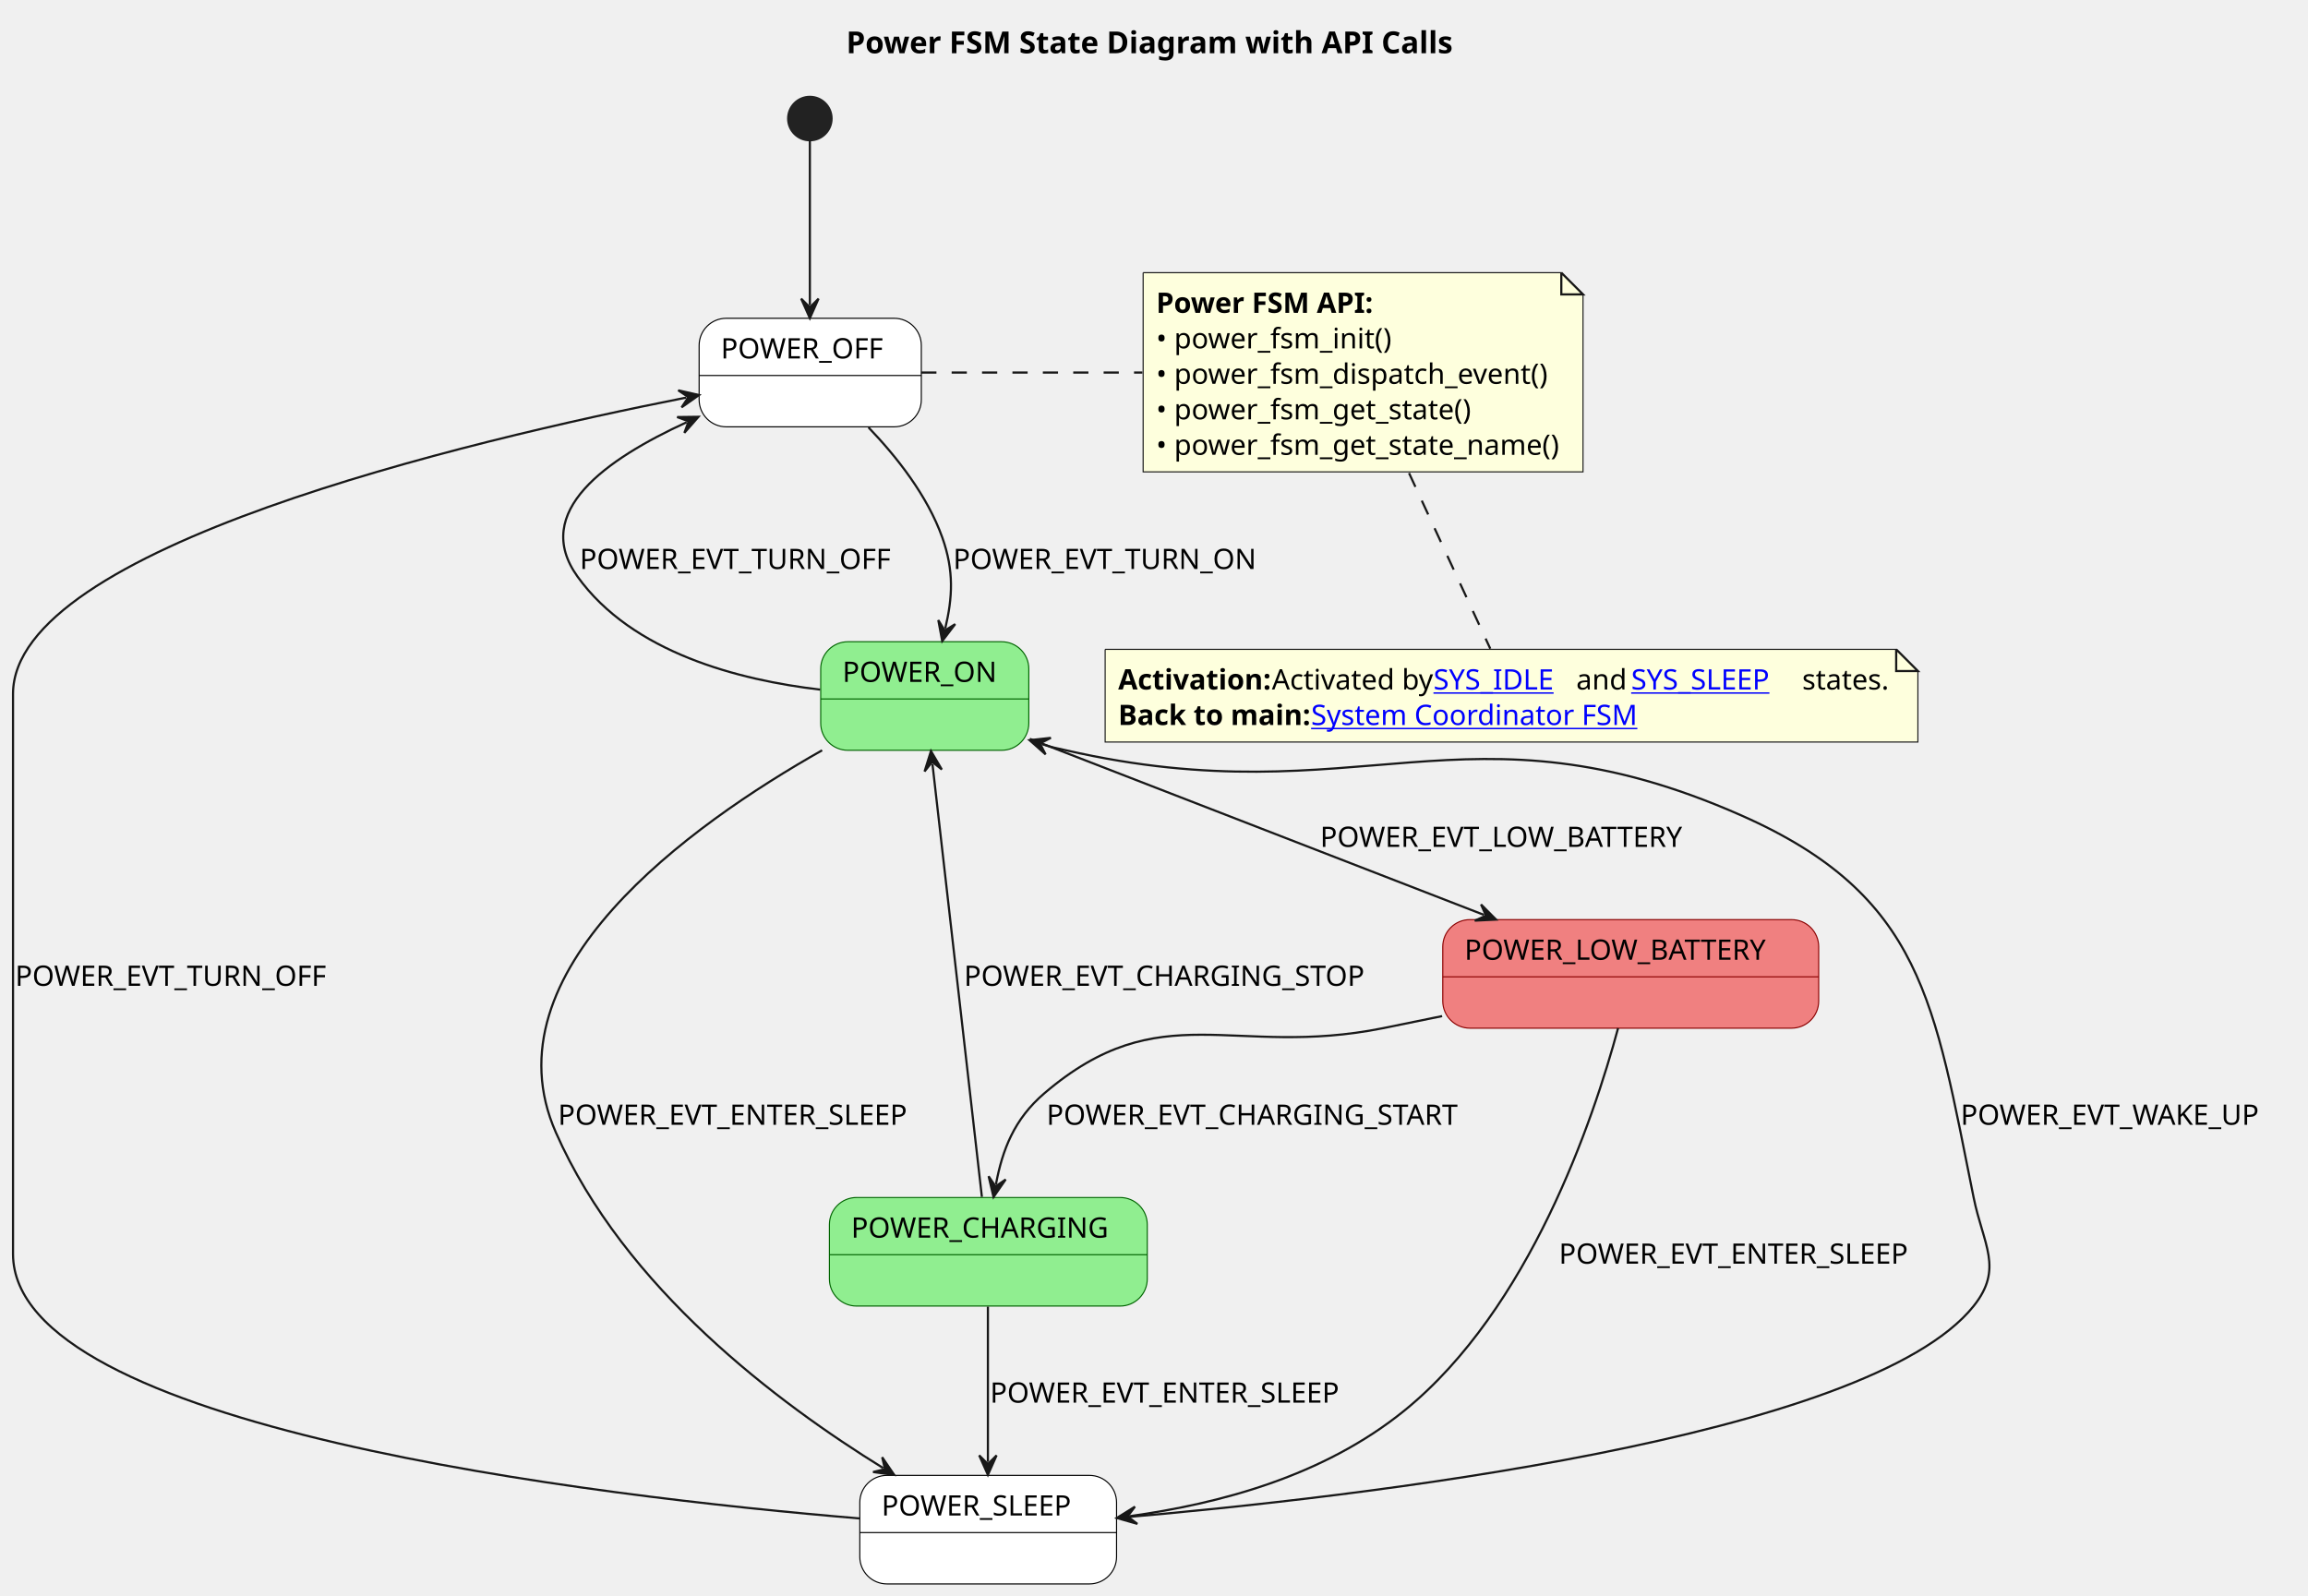
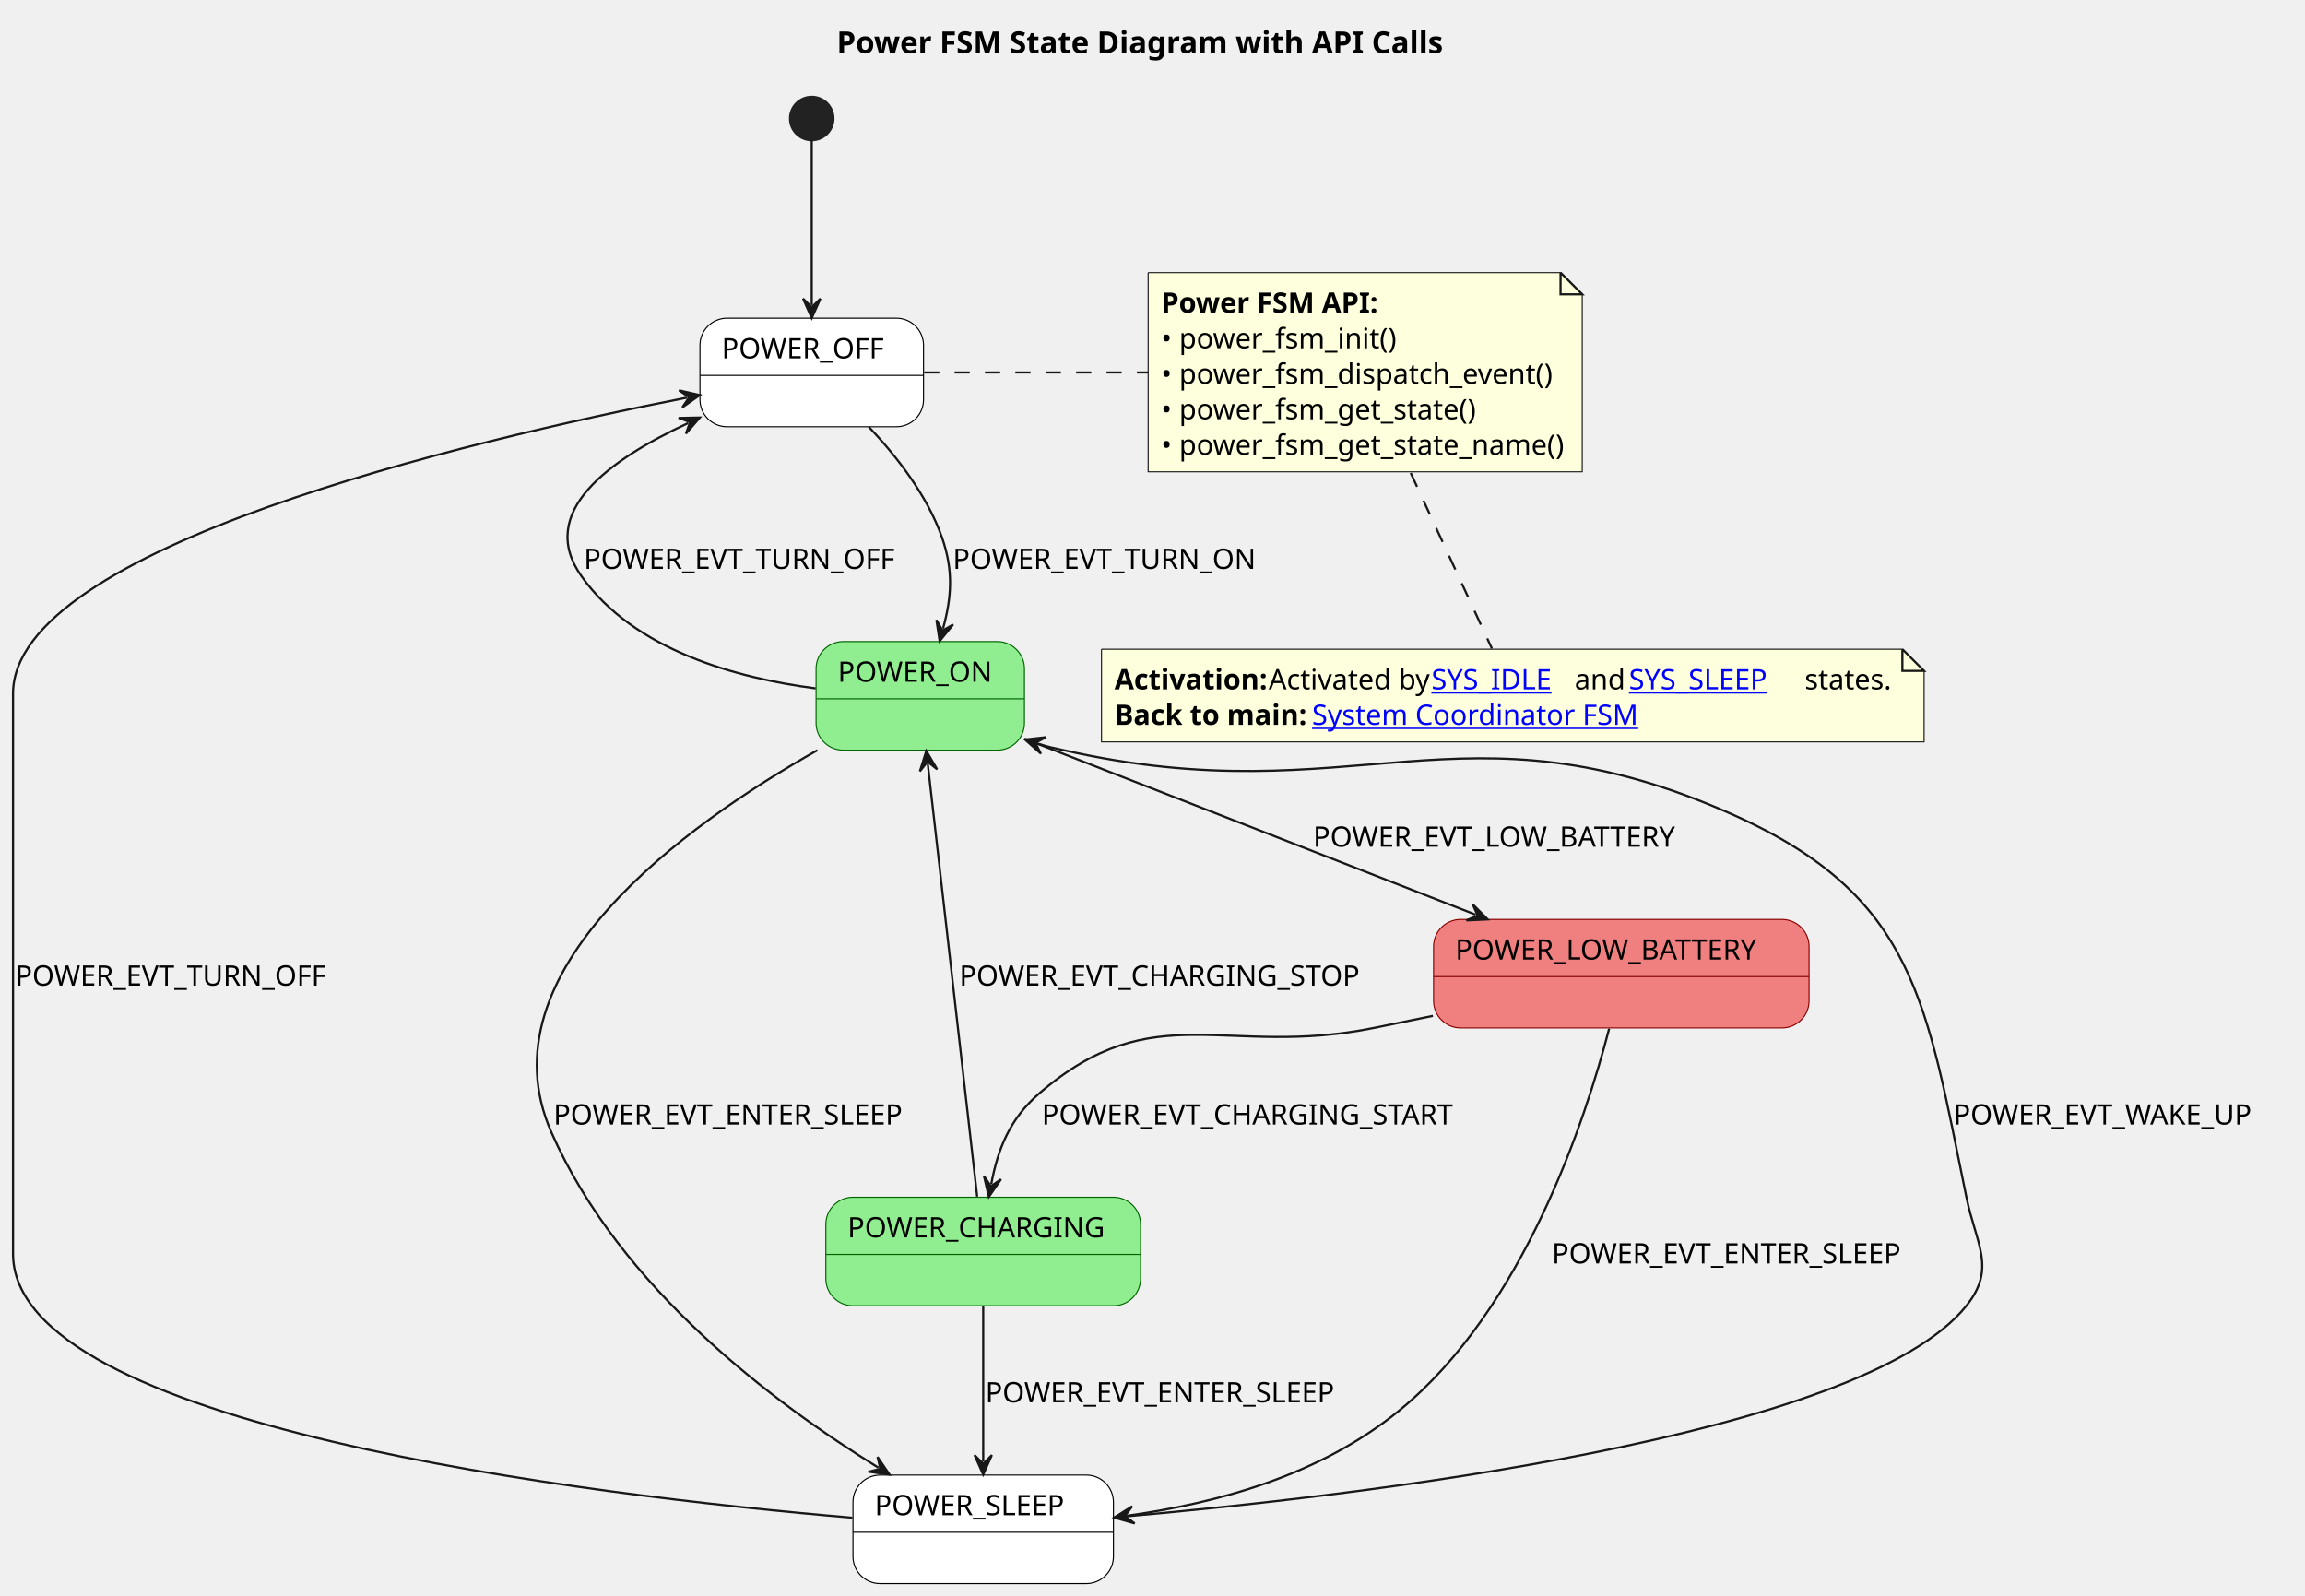
- <svg xmlns="http://www.w3.org/2000/svg" xmlns:xlink="http://www.w3.org/1999/xlink" contentStyleType="text/css" data-diagram-type="STATE" height="735px" preserveAspectRatio="none" style="width:1063px;height:735px;background:#FFFFFF;" version="1.1" viewBox="0 0 1063 735" width="1063px" zoomAndPan="magnify">
+ <svg xmlns="http://www.w3.org/2000/svg" xmlns:xlink="http://www.w3.org/1999/xlink" contentStyleType="text/css" height="735px" preserveAspectRatio="none" style="width:1062px;height:735px;background:#FFFFFF;" version="1.1" viewBox="0 0 1062 735" width="1062px" zoomAndPan="magnify">
  <defs />
  <g>
-     <g class="title" data-source-line="2">
-       <text fill="#000000" font-family="sans-serif" font-size="14" font-weight="bold" lengthAdjust="spacing" textLength="269.951" x="389.738" y="24.533">Power FSM State Diagram with API Calls</text>
-     </g>
+     <text fill="#000000" font-family="sans-serif" font-size="14" font-weight="bold" lengthAdjust="spacing" textLength="277" x="385.5" y="24.533">Power FSM State Diagram with API Calls</text>
    <g id="off">
-       <rect fill="#FFFFFF" height="50" rx="12.5" ry="12.5" style="stroke:#000000;stroke-width:0.5;" width="102.335" x="322" y="146.609" />
-       <line style="stroke:#000000;stroke-width:0.5;" x1="322" x2="424.335" y1="172.961" y2="172.961" />
-       <text fill="#000000" font-family="sans-serif" font-size="13" lengthAdjust="spacing" textLength="82.335" x="332" y="165.105">POWER_OFF</text>
+       <rect fill="#FFFFFF" height="50" rx="12.5" ry="12.5" style="stroke:#000000;stroke-width:0.5;" width="103" x="322.5" y="146.609" />
+       <line style="stroke:#000000;stroke-width:0.5;" x1="322.5" x2="425.5" y1="172.961" y2="172.961" />
+       <text fill="#000000" font-family="sans-serif" font-size="13" lengthAdjust="spacing" textLength="83" x="332.5" y="165.105">POWER_OFF</text>
    </g>
    <g id="on">
-       <rect fill="#90EE90" height="50" rx="12.5" ry="12.5" style="stroke:#006400;stroke-width:0.5;" width="95.842" x="378" y="295.609" />
-       <line style="stroke:#006400;stroke-width:0.5;" x1="378" x2="473.842" y1="321.961" y2="321.961" />
-       <text fill="#000000" font-family="sans-serif" font-size="13" lengthAdjust="spacing" textLength="75.842" x="388" y="314.104">POWER_ON</text>
+       <rect fill="#90EE90" height="50" rx="12.5" ry="12.5" style="stroke:#006400;stroke-width:0.5;" width="96" x="376" y="295.609" />
+       <line style="stroke:#006400;stroke-width:0.5;" x1="376" x2="472" y1="321.961" y2="321.961" />
+       <text fill="#000000" font-family="sans-serif" font-size="13" lengthAdjust="spacing" textLength="76" x="386" y="314.104">POWER_ON</text>
    </g>
    <g id="low">
-       <rect fill="#F08080" height="50" rx="12.5" ry="12.5" style="stroke:#8B0000;stroke-width:0.5;" width="173.137" x="664.5" y="423.609" />
-       <line style="stroke:#8B0000;stroke-width:0.5;" x1="664.5" x2="837.637" y1="449.961" y2="449.961" />
-       <text fill="#000000" font-family="sans-serif" font-size="13" lengthAdjust="spacing" textLength="153.137" x="674.5" y="442.104">POWER_LOW_BATTERY</text>
+       <rect fill="#F08080" height="50" rx="12.5" ry="12.5" style="stroke:#8B0000;stroke-width:0.5;" width="173" x="660.5" y="423.609" />
+       <line style="stroke:#8B0000;stroke-width:0.5;" x1="660.5" x2="833.5" y1="449.961" y2="449.961" />
+       <text fill="#000000" font-family="sans-serif" font-size="13" lengthAdjust="spacing" textLength="153" x="670.5" y="442.104">POWER_LOW_BATTERY</text>
    </g>
    <g id="charging">
-       <rect fill="#90EE90" height="50" rx="12.5" ry="12.5" style="stroke:#006400;stroke-width:0.5;" width="146.401" x="382" y="551.609" />
-       <line style="stroke:#006400;stroke-width:0.5;" x1="382" x2="528.401" y1="577.961" y2="577.961" />
-       <text fill="#000000" font-family="sans-serif" font-size="13" lengthAdjust="spacing" textLength="126.401" x="392" y="570.105">POWER_CHARGING</text>
+       <rect fill="#90EE90" height="50" rx="12.5" ry="12.5" style="stroke:#006400;stroke-width:0.5;" width="145" x="380.5" y="551.609" />
+       <line style="stroke:#006400;stroke-width:0.5;" x1="380.5" x2="525.5" y1="577.961" y2="577.961" />
+       <text fill="#000000" font-family="sans-serif" font-size="13" lengthAdjust="spacing" textLength="125" x="390.5" y="570.105">POWER_CHARGING</text>
    </g>
    <g id="sleep">
-       <rect fill="#FFFFFF" height="50" rx="12.5" ry="12.5" style="stroke:#000000;stroke-width:0.5;" width="118.255" x="396" y="679.609" />
-       <line style="stroke:#000000;stroke-width:0.5;" x1="396" x2="514.255" y1="705.961" y2="705.961" />
-       <text fill="#000000" font-family="sans-serif" font-size="13" lengthAdjust="spacing" textLength="98.255" x="406" y="698.105">POWER_SLEEP</text>
+       <rect fill="#FFFFFF" height="50" rx="12.5" ry="12.5" style="stroke:#000000;stroke-width:0.5;" width="120" x="393" y="679.609" />
+       <line style="stroke:#000000;stroke-width:0.5;" x1="393" x2="513" y1="705.961" y2="705.961" />
+       <text fill="#000000" font-family="sans-serif" font-size="13" lengthAdjust="spacing" textLength="100" x="403" y="698.105">POWER_SLEEP</text>
    </g>
-     <ellipse cx="373" cy="54.609" fill="#222222" rx="10" ry="10" style="stroke:#222222;stroke-width:1;" />
-     <g class="entity" data-entity="GMN2" data-source-line="34" data-uid="ent0003" id="entity_GMN2">
-       <path d="M526.5,125.609 L526.5,217.367 L729.094,217.367 L729.094,135.609 L719.094,125.609 L526.5,125.609" fill="#FEFFDD" style="stroke:#181818;stroke-width:0.5;" />
-       <path d="M719.094,125.609 L719.094,135.609 L729.094,135.609 L719.094,125.609" fill="#FEFFDD" style="stroke:#181818;stroke-width:1;" />
-       <text fill="#000000" font-family="sans-serif" font-size="13" font-weight="bold" lengthAdjust="spacing" textLength="99.677" x="532.5" y="144.105">Power FSM API:</text>
-       <text fill="#000000" font-family="sans-serif" font-size="13" lengthAdjust="spacing" textLength="104.978" x="532.5" y="160.456">• power_fsm_init()</text>
-       <text fill="#000000" font-family="sans-serif" font-size="13" lengthAdjust="spacing" textLength="175.811" x="532.5" y="176.808">• power_fsm_dispatch_event()</text>
-       <text fill="#000000" font-family="sans-serif" font-size="13" lengthAdjust="spacing" textLength="141.845" x="532.5" y="193.159">• power_fsm_get_state()</text>
-       <text fill="#000000" font-family="sans-serif" font-size="13" lengthAdjust="spacing" textLength="181.594" x="532.5" y="209.511">• power_fsm_get_state_name()</text>
+     <ellipse cx="374" cy="54.609" fill="#222222" rx="10" ry="10" style="stroke:#222222;stroke-width:1.0;" />
+     <g id="elem_GMN19">
+       <path d="M529,125.609 L529,217.367 L729,217.367 L729,135.609 L719,125.609 L529,125.609 " fill="#FEFFDD" style="stroke:#181818;stroke-width:0.5;" />
+       <path d="M719,125.609 L719,135.609 L729,135.609 L719,125.609 " fill="#FEFFDD" style="stroke:#181818;stroke-width:1.0;" />
+       <text fill="#000000" font-family="sans-serif" font-size="13" font-weight="bold" lengthAdjust="spacing" textLength="103" x="535" y="144.105">Power FSM API:</text>
+       <text fill="#000000" font-family="sans-serif" font-size="13" lengthAdjust="spacing" textLength="103" x="535" y="160.456">• power_fsm_init()</text>
+       <text fill="#000000" font-family="sans-serif" font-size="13" lengthAdjust="spacing" textLength="172" x="535" y="176.808">• power_fsm_dispatch_event()</text>
+       <text fill="#000000" font-family="sans-serif" font-size="13" lengthAdjust="spacing" textLength="140" x="535" y="193.159">• power_fsm_get_state()</text>
+       <text fill="#000000" font-family="sans-serif" font-size="13" lengthAdjust="spacing" textLength="179" x="535" y="209.511">• power_fsm_get_state_name()</text>
    </g>
-     <g class="entity" data-entity="GMN5" data-source-line="42" data-uid="ent0006" id="entity_GMN5">
-       <path d="M509,299.109 L509,341.812 L883.33,341.812 L883.33,309.109 L873.33,299.109 L509,299.109" fill="#FEFFDD" style="stroke:#181818;stroke-width:0.5;" />
-       <path d="M873.33,299.109 L873.33,309.109 L883.33,309.109 L873.33,299.109" fill="#FEFFDD" style="stroke:#181818;stroke-width:1;" />
-       <text fill="#000000" font-family="sans-serif" font-size="13" font-weight="bold" lengthAdjust="spacing" textLength="67.171" x="515" y="317.604">Activation:</text>
-       <text fill="#000000" font-family="sans-serif" font-size="13" lengthAdjust="spacing" textLength="70.814" x="585.783" y="317.604">Activated by</text>
+     <g id="elem_GMN22">
+       <path d="M507.5,299.109 L507.5,341.812 L886.5,341.812 L886.5,309.109 L876.5,299.109 L507.5,299.109 " fill="#FEFFDD" style="stroke:#181818;stroke-width:0.5;" />
+       <path d="M876.5,299.109 L876.5,309.109 L886.5,309.109 L876.5,299.109 " fill="#FEFFDD" style="stroke:#181818;stroke-width:1.0;" />
+       <text fill="#000000" font-family="sans-serif" font-size="13" font-weight="bold" lengthAdjust="spacing" textLength="67" x="513.5" y="317.604">Activation:</text>
+       <text fill="#000000" font-family="sans-serif" font-size="13" lengthAdjust="spacing" textLength="71" x="584.5" y="317.604">Activated by</text>
      <a href="system_coordinator_state_diagram_with_api.puml" target="_top" title="system_coordinator_state_diagram_with_api.puml" xlink:actuate="onRequest" xlink:href="system_coordinator_state_diagram_with_api.puml" xlink:show="new" xlink:title="system_coordinator_state_diagram_with_api.puml" xlink:type="simple">
-         <text fill="#0000FF" font-family="sans-serif" font-size="13" lengthAdjust="spacing" text-decoration="underline" textLength="62.144" x="660.209" y="317.604">SYS_IDLE</text>
+         <text fill="#0000FF" font-family="sans-serif" font-size="13" lengthAdjust="spacing" text-decoration="underline" textLength="62" x="659.5" y="317.604">SYS_IDLE</text>
      </a>
-       <text fill="#000000" font-family="sans-serif" font-size="13" lengthAdjust="spacing" textLength="21.69" x="725.964" y="317.604">and</text>
+       <text fill="#000000" font-family="sans-serif" font-size="13" lengthAdjust="spacing" textLength="21" x="725.5" y="317.604">and</text>
      <a href="system_coordinator_state_diagram_with_api.puml" target="_top" title="system_coordinator_state_diagram_with_api.puml" xlink:actuate="onRequest" xlink:href="system_coordinator_state_diagram_with_api.puml" xlink:show="new" xlink:title="system_coordinator_state_diagram_with_api.puml" xlink:type="simple">
-         <text fill="#0000FF" font-family="sans-serif" font-size="13" lengthAdjust="spacing" text-decoration="underline" textLength="75.156" x="751.266" y="317.604">SYS_SLEEP</text>
+         <text fill="#0000FF" font-family="sans-serif" font-size="13" lengthAdjust="spacing" text-decoration="underline" textLength="77" x="750.5" y="317.604">SYS_SLEEP</text>
      </a>
-       <text fill="#000000" font-family="sans-serif" font-size="13" lengthAdjust="spacing" textLength="38.295" x="830.034" y="317.604">states.</text>
-       <text fill="#000000" font-family="sans-serif" font-size="13" font-weight="bold" lengthAdjust="spacing" textLength="85.243" x="515" y="333.956">Back to main:</text>
-       <text fill="#000000" font-family="sans-serif" font-size="13" lengthAdjust="spacing" textLength="3.612" x="600.243" y="333.956"> </text>
+       <text fill="#000000" font-family="sans-serif" font-size="13" lengthAdjust="spacing" textLength="40" x="831.5" y="317.604">states.</text>
+       <text fill="#000000" font-family="sans-serif" font-size="13" font-weight="bold" lengthAdjust="spacing" textLength="87" x="513.5" y="333.956">Back to main:</text>
+       <text fill="#000000" font-family="sans-serif" font-size="13" lengthAdjust="spacing" textLength="4" x="600.5" y="333.956"> </text>
      <a href="system_coordinator_state_diagram_with_api.puml" target="_top" title="system_coordinator_state_diagram_with_api.puml" xlink:actuate="onRequest" xlink:href="system_coordinator_state_diagram_with_api.puml" xlink:show="new" xlink:title="system_coordinator_state_diagram_with_api.puml" xlink:type="simple">
-         <text fill="#0000FF" font-family="sans-serif" font-size="13" lengthAdjust="spacing" text-decoration="underline" textLength="145.933" x="603.855" y="333.956">System Coordinator FSM</text>
+         <text fill="#0000FF" font-family="sans-serif" font-size="13" lengthAdjust="spacing" text-decoration="underline" textLength="147" x="604.5" y="333.956">System Coordinator FSM</text>
      </a>
    </g>
-     <g class="link" data-entity-1="off" data-entity-2="on" data-source-line="20" data-uid="lnk2" id="link_off_on">
-       <path d="M400.01,196.889 C412.97,210.379 427.14,228.319 434,247.609 C439.43,262.899 438.752,275.223 435.352,289.483" fill="none" id="off-to-on" style="stroke:#181818;stroke-width:1;" />
-       <polygon fill="#181818" points="433.96,295.319,439.938,287.493,435.12,290.456,432.156,285.637,433.96,295.319" style="stroke:#181818;stroke-width:1;" />
-       <text fill="#000000" font-family="sans-serif" font-size="13" lengthAdjust="spacing" textLength="151.69" x="439" y="262.104">POWER_EVT_TURN_ON</text>
+     <g id="link_off_on">
+       <path d="M400.26,196.629 C413.09,210.189 427.21,228.259 434,247.609 C439.39,262.969 438.391,275.341 434.501,289.581 " fill="none" id="off-to-on" style="stroke:#181818;stroke-width:1.0;" />
+       <polygon fill="#181818" points="432.92,295.369,439.15,287.742,434.238,290.546,431.433,285.633,432.92,295.369" style="stroke:#181818;stroke-width:1.0;" />
+       <text fill="#000000" font-family="sans-serif" font-size="13" lengthAdjust="spacing" textLength="149" x="439" y="262.104">POWER_EVT_TURN_ON</text>
    </g>
-     <g class="link" data-entity-1="on" data-entity-2="off" data-source-line="21" data-uid="lnk3" id="link_on_off">
-       <path d="M377.73,317.659 C340.49,313.309 291.22,300.739 266,265.609 C244.54,235.719 279.188,211.524 316.258,194.494" fill="none" id="on-to-off" style="stroke:#181818;stroke-width:1;" />
-       <polygon fill="#181818" points="321.71,191.989,311.862,192.112,317.166,194.077,315.202,199.381,321.71,191.989" style="stroke:#181818;stroke-width:1;" />
-       <text fill="#000000" font-family="sans-serif" font-size="13" lengthAdjust="spacing" textLength="158.184" x="267" y="262.104">POWER_EVT_TURN_OFF</text>
+     <g id="link_on_off">
+       <path d="M375.79,317.149 C339.6,312.469 292.27,299.699 268,265.609 C246.91,235.999 280.525,211.981 317.035,194.911 " fill="none" id="on-to-off" style="stroke:#181818;stroke-width:1.0;" />
+       <polygon fill="#181818" points="322.47,192.369,312.623,192.558,317.941,194.487,316.011,199.805,322.47,192.369" style="stroke:#181818;stroke-width:1.0;" />
+       <text fill="#000000" font-family="sans-serif" font-size="13" lengthAdjust="spacing" textLength="156" x="269" y="262.104">POWER_EVT_TURN_OFF</text>
    </g>
-     <g class="link" data-entity-1="on" data-entity-2="low" data-source-line="22" data-uid="lnk4" id="link_on_low">
-       <path d="M474.3,340.339 C531.42,362.479 620.996,397.211 683.476,421.431" fill="none" id="on-to-low" style="stroke:#181818;stroke-width:1;" />
-       <polygon fill="#181818" points="689.07,423.599,682.124,416.617,684.408,421.792,679.233,424.076,689.07,423.599" style="stroke:#181818;stroke-width:1;" />
-       <text fill="#000000" font-family="sans-serif" font-size="13" lengthAdjust="spacing" textLength="185.65" x="608" y="390.104">POWER_EVT_LOW_BATTERY</text>
+     <g id="link_on_low">
+       <path d="M472.01,340.339 C528.77,362.479 617.77,397.199 679.86,421.419 " fill="none" id="on-to-low" style="stroke:#181818;stroke-width:1.0;" />
+       <polygon fill="#181818" points="685.45,423.599,678.519,416.602,680.792,421.782,675.612,424.055,685.45,423.599" style="stroke:#181818;stroke-width:1.0;" />
+       <text fill="#000000" font-family="sans-serif" font-size="13" lengthAdjust="spacing" textLength="185" x="605" y="390.104">POWER_EVT_LOW_BATTERY</text>
    </g>
-     <g class="link" data-entity-1="low" data-entity-2="charging" data-source-line="23" data-uid="lnk5" id="link_low_charging">
-       <path d="M664.2,468.049 C655.02,469.949 645.82,471.829 637,473.609 C567.79,487.549 534.68,457.739 481,503.609 C467.06,515.519 461.703,529.624 458.703,545.514" fill="none" id="low-to-charging" style="stroke:#181818;stroke-width:1;" />
-       <polygon fill="#181818" points="457.59,551.409,463.19,543.308,458.518,546.496,455.329,541.823,457.59,551.409" style="stroke:#181818;stroke-width:1;" />
-       <text fill="#000000" font-family="sans-serif" font-size="13" lengthAdjust="spacing" textLength="208.755" x="482" y="518.105">POWER_EVT_CHARGING_START</text>
+     <g id="link_low_charging">
+       <path d="M660.2,468.029 C651.02,469.929 641.82,471.819 633,473.609 C564.66,487.459 531.96,458.249 479,503.609 C465.07,515.539 459.712,529.633 456.712,545.533 " fill="none" id="low-to-charging" style="stroke:#181818;stroke-width:1.0;" />
+       <polygon fill="#181818" points="455.6,551.429,461.199,543.327,456.527,546.516,453.338,541.844,455.6,551.429" style="stroke:#181818;stroke-width:1.0;" />
+       <text fill="#000000" font-family="sans-serif" font-size="13" lengthAdjust="spacing" textLength="205" x="480" y="518.105">POWER_EVT_CHARGING_START</text>
    </g>
-     <g class="link" data-entity-1="charging" data-entity-2="on" data-source-line="24" data-uid="lnk6" id="link_charging_on">
-       <path d="M452.23,551.329 C446.69,502.839 435,400.471 429.46,351.921" fill="none" id="charging-to-on" style="stroke:#181818;stroke-width:1;" />
-       <polygon fill="#181818" points="428.78,345.959,425.826,355.355,429.347,350.927,433.775,354.448,428.78,345.959" style="stroke:#181818;stroke-width:1;" />
-       <text fill="#000000" font-family="sans-serif" font-size="13" lengthAdjust="spacing" textLength="201.538" x="444" y="454.104">POWER_EVT_CHARGING_STOP</text>
+     <g id="link_charging_on">
+       <path d="M450.23,551.329 C444.69,502.839 433,400.471 427.46,351.921 " fill="none" id="charging-to-on" style="stroke:#181818;stroke-width:1.0;" />
+       <polygon fill="#181818" points="426.78,345.959,423.826,355.355,427.347,350.927,431.775,354.448,426.78,345.959" style="stroke:#181818;stroke-width:1.0;" />
+       <text fill="#000000" font-family="sans-serif" font-size="13" lengthAdjust="spacing" textLength="199" x="442" y="454.104">POWER_EVT_CHARGING_STOP</text>
    </g>
-     <g class="link" data-entity-1="on" data-entity-2="sleep" data-source-line="25" data-uid="lnk7" id="link_on_sleep">
-       <path d="M378.65,345.609 C317.73,380.059 223.39,447.589 256,521.609 C287.71,593.589 358.397,646.323 406.757,676.233" fill="none" id="on-to-sleep" style="stroke:#181818;stroke-width:1;" />
-       <polygon fill="#181818" points="411.86,679.389,406.31,671.253,407.608,676.759,402.102,678.057,411.86,679.389" style="stroke:#181818;stroke-width:1;" />
-       <text fill="#000000" font-family="sans-serif" font-size="13" lengthAdjust="spacing" textLength="182.057" x="257" y="518.105">POWER_EVT_ENTER_SLEEP</text>
+     <g id="link_on_sleep">
+       <path d="M376.65,345.609 C315.73,380.059 221.39,447.589 254,521.609 C285.71,593.589 356.397,646.323 404.757,676.233 " fill="none" id="on-to-sleep" style="stroke:#181818;stroke-width:1.0;" />
+       <polygon fill="#181818" points="409.86,679.389,404.31,671.253,405.608,676.759,400.102,678.057,409.86,679.389" style="stroke:#181818;stroke-width:1.0;" />
+       <text fill="#000000" font-family="sans-serif" font-size="13" lengthAdjust="spacing" textLength="182" x="255" y="518.105">POWER_EVT_ENTER_SLEEP</text>
    </g>
-     <g class="link" data-entity-1="sleep" data-entity-2="on" data-source-line="26" data-uid="lnk8" id="link_sleep_on">
-       <path d="M514.24,699.249 C625.77,689.679 860.17,662.629 909,601.609 C922.88,584.259 913.41,573.389 909,551.609 C890.85,461.879 885.73,412.609 802,375.609 C674.98,319.489 626.37,376.579 491,345.609 C485.49,344.349 485.528,344.557 479.928,342.777" fill="none" id="sleep-to-on" style="stroke:#181818;stroke-width:1;" />
-       <polygon fill="#181818" points="474.21,340.959,481.575,347.498,478.975,342.474,483.999,339.874,474.21,340.959" style="stroke:#181818;stroke-width:1;" />
-       <text fill="#000000" font-family="sans-serif" font-size="13" lengthAdjust="spacing" textLength="152.426" x="903" y="518.105">POWER_EVT_WAKE_UP</text>
+     <g id="link_sleep_on">
+       <path d="M513.41,699.119 C625.21,689.409 857.47,662.279 906,601.609 C919.88,584.259 910.48,573.379 906,551.609 C887.55,461.939 882.55,413.029 799,375.609 C673.07,319.209 624.57,376.099 490,345.609 C484.17,344.289 483.879,344.415 477.959,342.535 " fill="none" id="sleep-to-on" style="stroke:#181818;stroke-width:1.0;" />
+       <polygon fill="#181818" points="472.24,340.719,479.607,347.256,477.005,342.233,482.029,339.631,472.24,340.719" style="stroke:#181818;stroke-width:1.0;" />
+       <text fill="#000000" font-family="sans-serif" font-size="13" lengthAdjust="spacing" textLength="154" x="900" y="518.105">POWER_EVT_WAKE_UP</text>
    </g>
-     <g class="link" data-entity-1="low" data-entity-2="sleep" data-source-line="27" data-uid="lnk9" id="link_low_sleep">
-       <path d="M745.24,473.609 C733.88,515.709 704.54,602.819 647,649.609 C609.39,680.189 561.432,692.649 520.312,698.399" fill="none" id="low-to-sleep" style="stroke:#181818;stroke-width:1;" />
-       <polygon fill="#181818" points="514.37,699.229,523.837,701.944,519.322,698.537,522.729,694.021,514.37,699.229" style="stroke:#181818;stroke-width:1;" />
-       <text fill="#000000" font-family="sans-serif" font-size="13" lengthAdjust="spacing" textLength="182.057" x="718" y="582.105">POWER_EVT_ENTER_SLEEP</text>
+     <g id="link_low_sleep">
+       <path d="M741.4,473.939 C730.42,516.149 701.97,602.909 645,649.609 C607.78,680.119 560.311,692.583 519.271,698.363 " fill="none" id="low-to-sleep" style="stroke:#181818;stroke-width:1.0;" />
+       <polygon fill="#181818" points="513.33,699.199,522.8,701.905,518.281,698.502,521.684,693.983,513.33,699.199" style="stroke:#181818;stroke-width:1.0;" />
+       <text fill="#000000" font-family="sans-serif" font-size="13" lengthAdjust="spacing" textLength="182" x="715" y="582.105">POWER_EVT_ENTER_SLEEP</text>
    </g>
-     <g class="link" data-entity-1="charging" data-entity-2="sleep" data-source-line="28" data-uid="lnk10" id="link_charging_sleep">
-       <path d="M455,601.899 C455,624.219 455,651.099 455,673.389" fill="none" id="charging-to-sleep" style="stroke:#181818;stroke-width:1;" />
-       <polygon fill="#181818" points="455,679.389,459,670.389,455,674.389,451,670.389,455,679.389" style="stroke:#181818;stroke-width:1;" />
-       <text fill="#000000" font-family="sans-serif" font-size="13" lengthAdjust="spacing" textLength="182.057" x="456" y="646.105">POWER_EVT_ENTER_SLEEP</text>
+     <g id="link_charging_sleep">
+       <path d="M453,601.899 C453,624.219 453,651.099 453,673.389 " fill="none" id="charging-to-sleep" style="stroke:#181818;stroke-width:1.0;" />
+       <polygon fill="#181818" points="453,679.389,457,670.389,453,674.389,449,670.389,453,679.389" style="stroke:#181818;stroke-width:1.0;" />
+       <text fill="#000000" font-family="sans-serif" font-size="13" lengthAdjust="spacing" textLength="182" x="454" y="646.105">POWER_EVT_ENTER_SLEEP</text>
    </g>
-     <g class="link" data-entity-1="sleep" data-entity-2="off" data-source-line="29" data-uid="lnk11" id="link_sleep_off">
-       <path d="M395.84,699.439 C273.92,689.219 6,657.659 6,577.609 C6,319.609 6,319.609 6,319.609 C6,252.349 215.244,203.073 316.084,183.133" fill="none" id="sleep-to-off" style="stroke:#181818;stroke-width:1;" />
-       <polygon fill="#181818" points="321.97,181.969,312.365,179.791,317.065,182.939,313.917,187.639,321.97,181.969" style="stroke:#181818;stroke-width:1;" />
-       <text fill="#000000" font-family="sans-serif" font-size="13" lengthAdjust="spacing" textLength="158.184" x="7" y="454.104">POWER_EVT_TURN_OFF</text>
+     <g id="link_sleep_off">
+       <path d="M392.72,699.269 C270.7,688.829 6,657.029 6,577.609 C6,319.609 6,319.609 6,319.609 C6,252.269 215.273,203.129 316.553,183.179 " fill="none" id="sleep-to-off" style="stroke:#181818;stroke-width:1.0;" />
+       <polygon fill="#181818" points="322.44,182.019,312.837,179.834,317.534,182.986,314.383,187.683,322.44,182.019" style="stroke:#181818;stroke-width:1.0;" />
+       <text fill="#000000" font-family="sans-serif" font-size="13" lengthAdjust="spacing" textLength="156" x="7" y="454.104">POWER_EVT_TURN_OFF</text>
    </g>
-     <g class="link" data-entity-1="*start*" data-entity-2="off" data-source-line="31" data-uid="lnk13" id="link_*start*_off">
-       <path d="M373,64.629 C373,82.109 373,115.079 373,140.579" fill="none" id="*start*-to-off" style="stroke:#181818;stroke-width:1;" />
-       <polygon fill="#181818" points="373,146.579,377,137.579,373,141.579,369,137.579,373,146.579" style="stroke:#181818;stroke-width:1;" />
+     <g id="link_*start*_off">
+       <path d="M374,64.629 C374,82.109 374,115.079 374,140.579 " fill="none" id="*start*-to-off" style="stroke:#181818;stroke-width:1.0;" />
+       <polygon fill="#181818" points="374,146.579,378,137.579,374,141.579,370,137.579,374,146.579" style="stroke:#181818;stroke-width:1.0;" />
    </g>
-     <g class="link" data-entity-1="off" data-entity-2="GMN2" data-source-line="34" data-uid="lnk4" id="link_off_GMN2">
-       <path d="M424.3,171.609 C458.25,171.609 492.2,171.609 526.15,171.609" fill="none" id="off-GMN2" style="stroke:#181818;stroke-width:1;stroke-dasharray:7.0,7.0;" />
+     <g id="link_off_GMN19">
+       <path d="M425.8,171.609 C460.19,171.609 494.59,171.609 528.99,171.609 " fill="none" id="off-GMN19" style="stroke:#181818;stroke-width:1.0;stroke-dasharray:7.0,7.0;" />
    </g>
-     <g class="link" data-entity-1="GMN2" data-entity-2="GMN5" data-source-line="42" data-uid="lnk7" id="link_GMN2_GMN5">
-       <path d="M648.96,217.909 C661.44,244.909 676.7,277.889 686.38,298.819" fill="none" id="GMN2-GMN5" style="stroke:#181818;stroke-width:1;stroke-dasharray:7.0,7.0;" />
+     <g id="link_GMN19_GMN22">
+       <path d="M649.96,217.909 C662.44,244.909 677.7,277.889 687.38,298.819 " fill="none" id="GMN19-GMN22" style="stroke:#181818;stroke-width:1.0;stroke-dasharray:7.0,7.0;" />
    </g>
  </g>
</svg>
